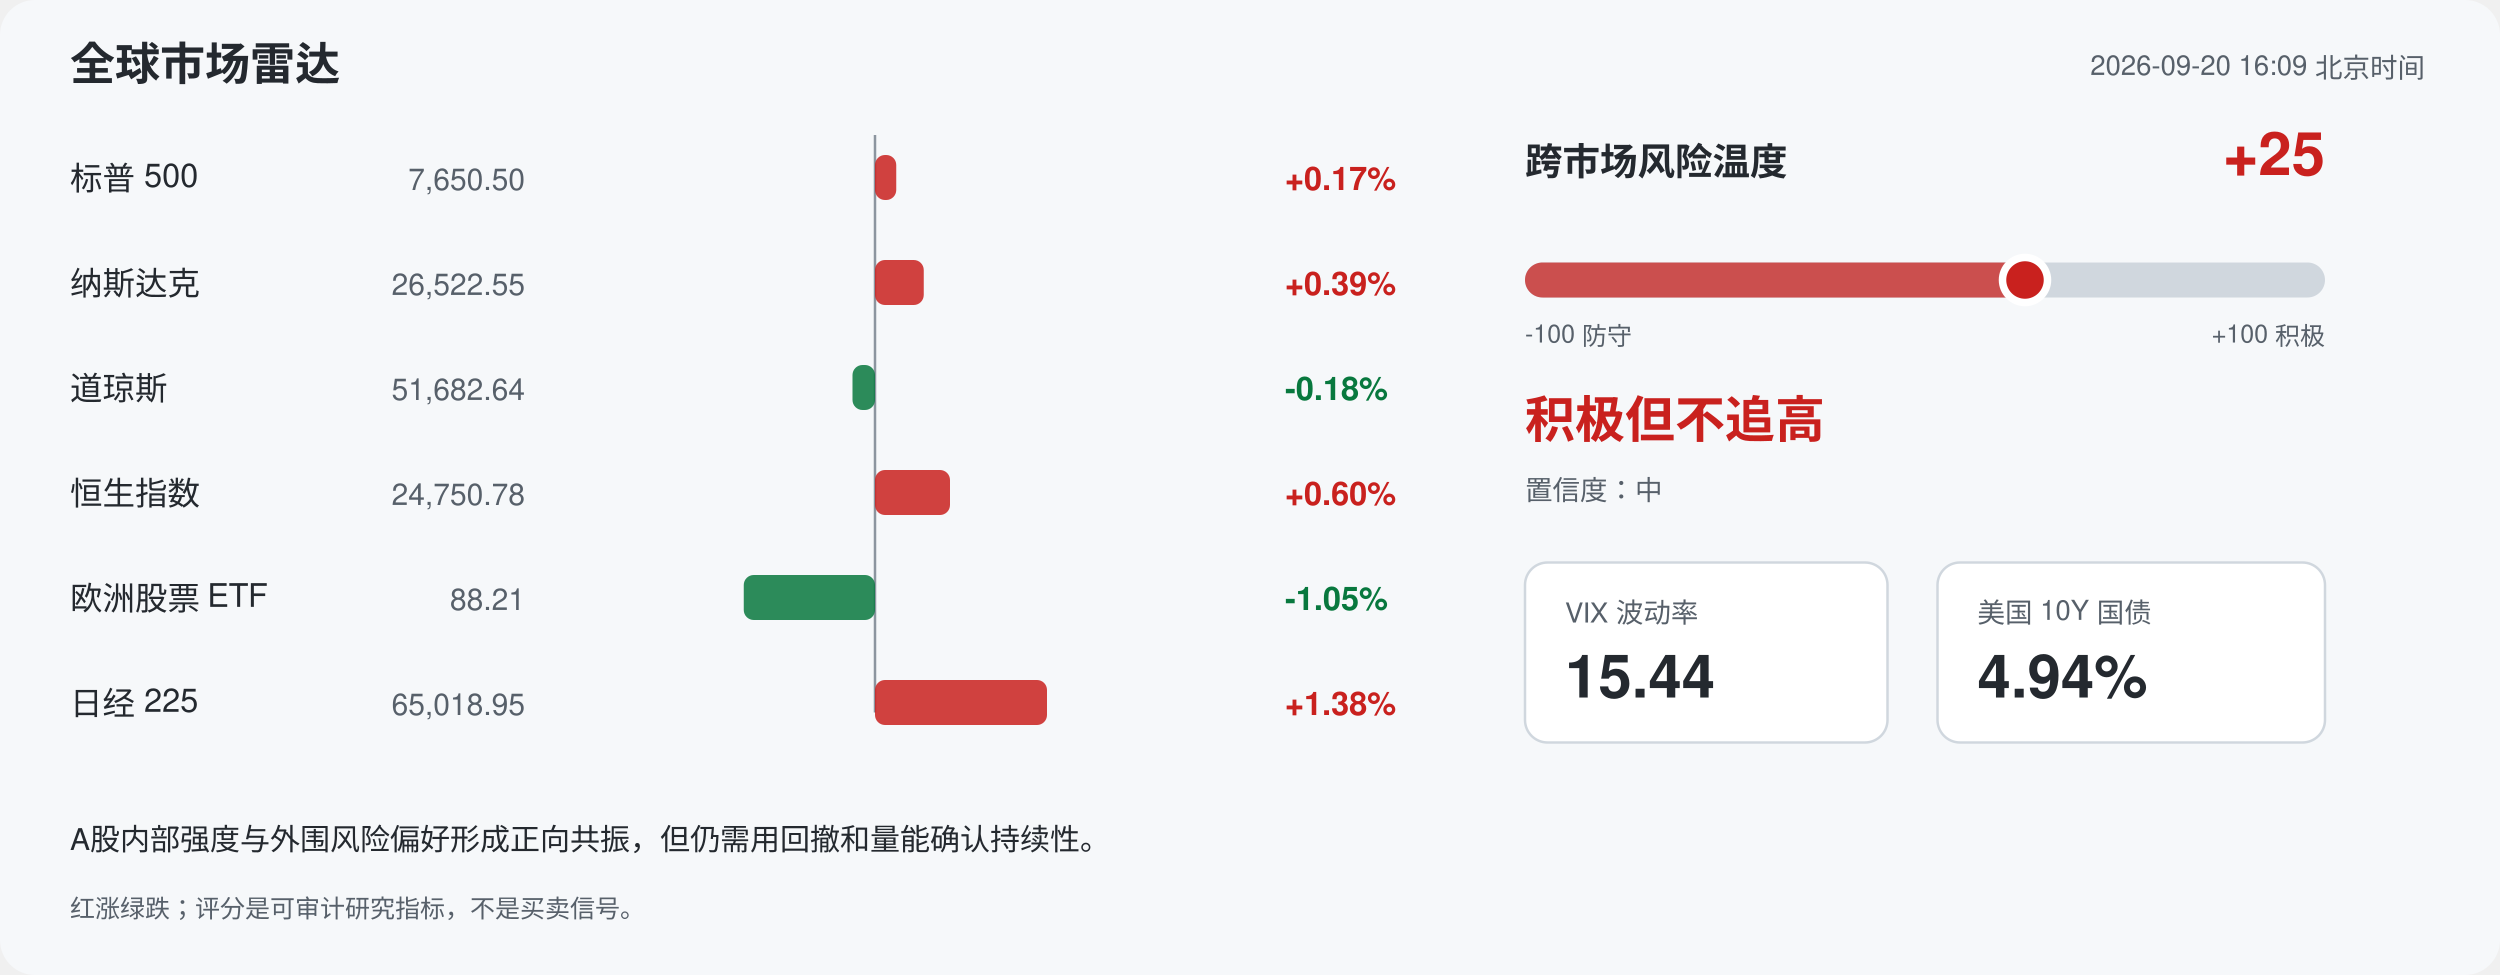
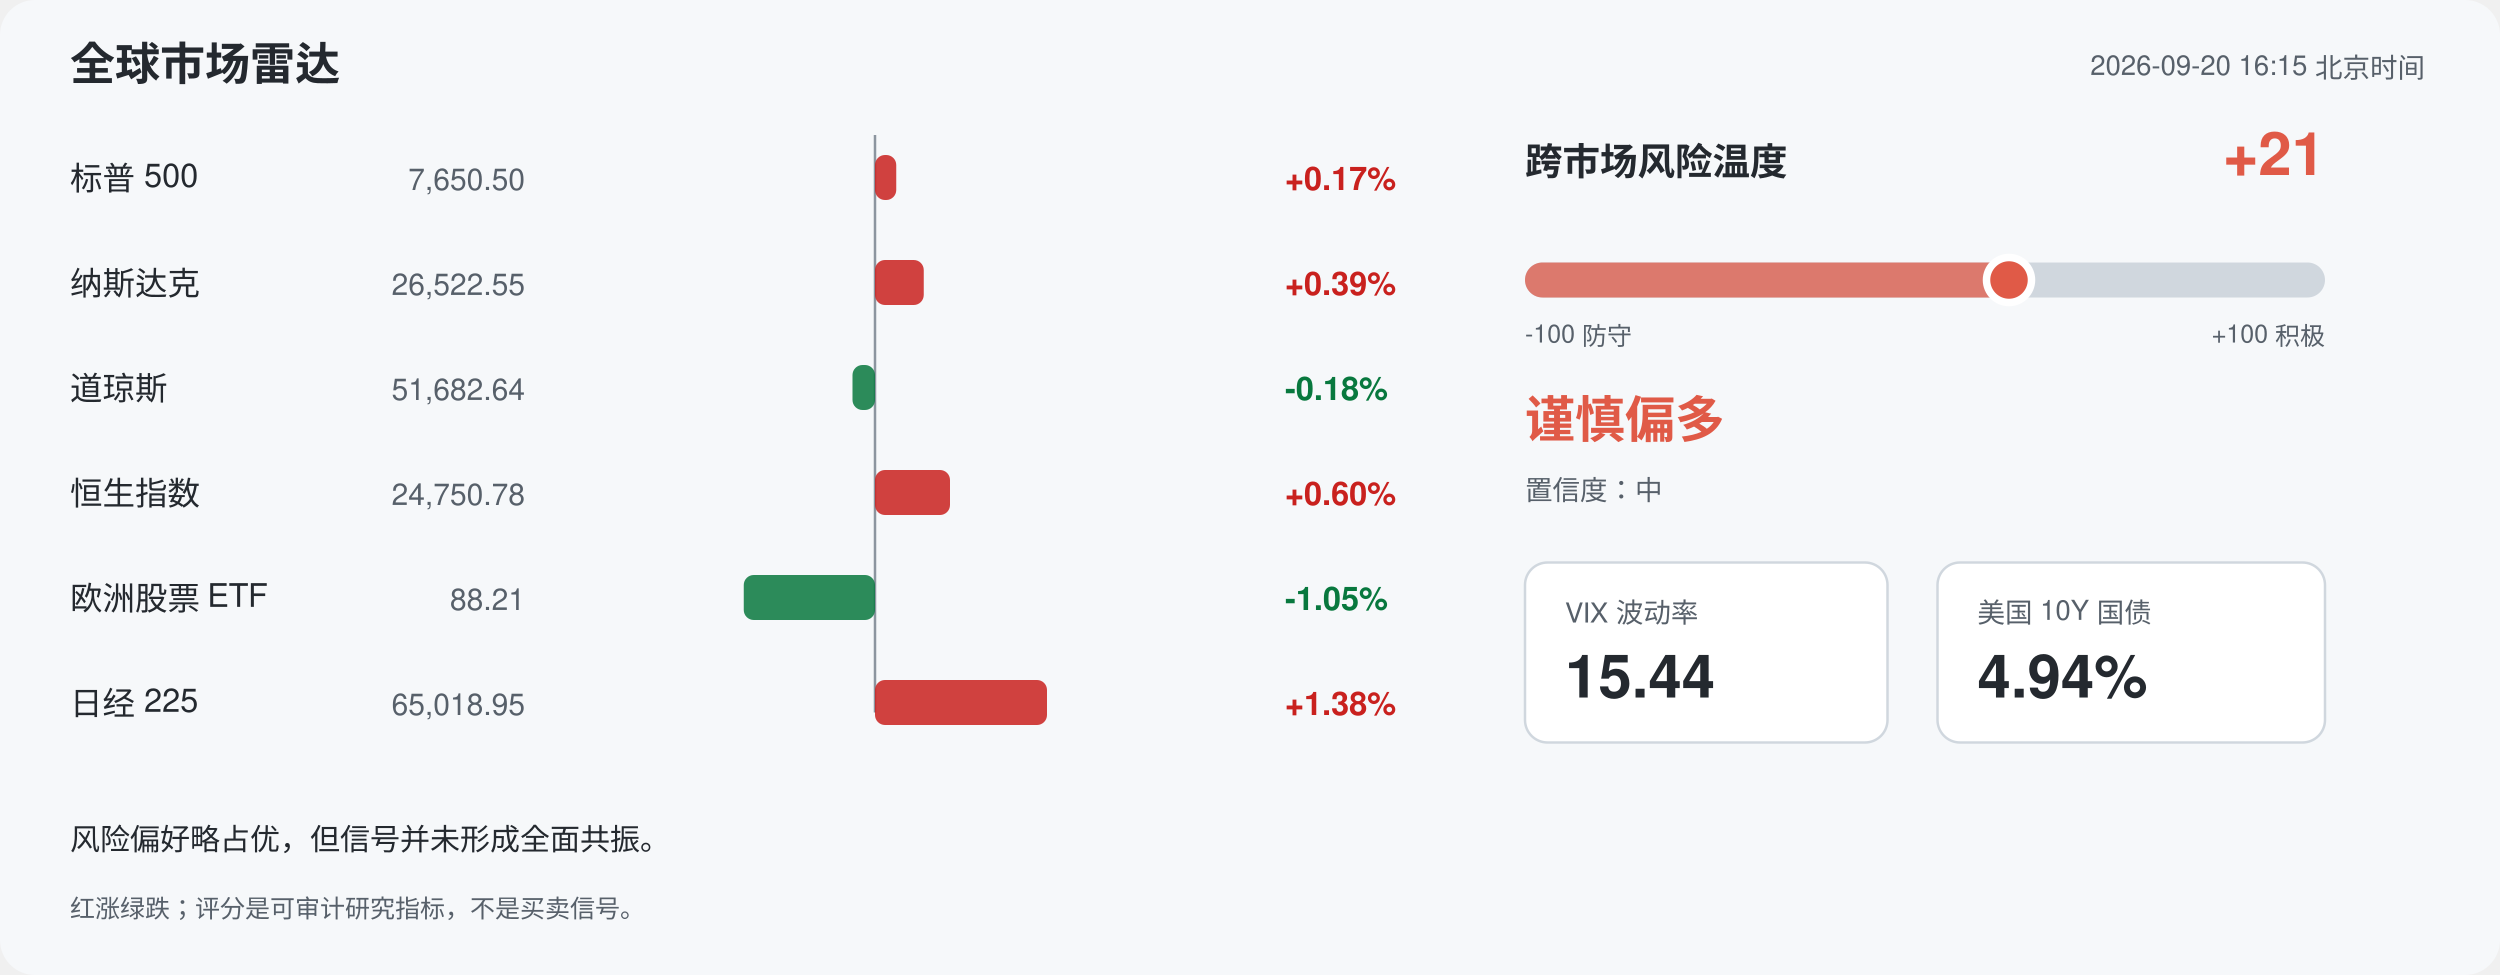
<svg xmlns="http://www.w3.org/2000/svg" width="1000" height="390" viewBox="0 0 1000 390" font-family="-apple-system,Segoe UI,Helvetica,Arial,sans-serif">
  <rect width="1000" height="390" rx="14" fill="#f6f8fa" />
  <text x="28" y="32" font-size="18" font-weight="700" fill="#24292f">全球市场雷达</text>
-   <text x="970" y="30" font-size="11" fill="#57606a" text-anchor="end">2026-09-20 16:09 北京时间</text>
+   <text x="970" y="30" font-size="11" fill="#57606a" text-anchor="end">2026-09-20 16:15 北京时间</text>
  <line x1="350" y1="54" x2="350" y2="285" stroke="#8c959f" stroke-width="1" />
  <text x="28" y="76" font-size="13" fill="#24292f">标普 500</text>
  <text x="210" y="76" font-size="12" fill="#57606a" text-anchor="end">7,650.50</text>
  <rect x="350.0" y="62" width="8.5" height="18" rx="4" fill="#c9211e" opacity="0.85" />
  <text x="514" y="76" font-size="13" font-weight="600" fill="#c9211e">+0.17%</text>
  <text x="28" y="118" font-size="13" fill="#24292f">纳斯达克</text>
  <text x="210" y="118" font-size="12" fill="#57606a" text-anchor="end">26,522.55</text>
  <rect x="350.0" y="104" width="19.5" height="18" rx="4" fill="#c9211e" opacity="0.85" />
  <text x="514" y="118" font-size="13" font-weight="600" fill="#c9211e">+0.39%</text>
  <text x="28" y="160" font-size="13" fill="#24292f">道琼斯</text>
  <text x="210" y="160" font-size="12" fill="#57606a" text-anchor="end">51,682.64</text>
  <rect x="341.0" y="146" width="9.0" height="18" rx="4" fill="#08783e" opacity="0.85" />
  <text x="514" y="160" font-size="13" font-weight="600" fill="#08783e">-0.18%</text>
  <text x="28" y="202" font-size="13" fill="#24292f">恒生指数</text>
  <text x="210" y="202" font-size="12" fill="#57606a" text-anchor="end">24,750.78</text>
  <rect x="350.0" y="188" width="30.0" height="18" rx="4" fill="#c9211e" opacity="0.85" />
  <text x="514" y="202" font-size="13" font-weight="600" fill="#c9211e">+0.60%</text>
  <text x="28" y="244" font-size="13" fill="#24292f">欧洲股票 ETF</text>
  <text x="210" y="244" font-size="12" fill="#57606a" text-anchor="end">88.21</text>
  <rect x="297.5" y="230" width="52.5" height="18" rx="4" fill="#08783e" opacity="0.85" />
  <text x="514" y="244" font-size="13" font-weight="600" fill="#08783e">-1.05%</text>
  <text x="28" y="286" font-size="13" fill="#24292f">日经 225</text>
  <text x="210" y="286" font-size="12" fill="#57606a" text-anchor="end">65,018.95</text>
  <rect x="350.0" y="272" width="68.8" height="18" rx="4" fill="#c9211e" opacity="0.85" />
  <text x="514" y="286" font-size="13" font-weight="600" fill="#c9211e">+1.38%</text>
  <text x="610" y="70" font-size="15" font-weight="700" fill="#24292f">跨市场风险温度</text>
-   <text x="930" y="70" font-size="24" font-weight="700" fill="#c9211e" text-anchor="end">+25</text>
+   <text x="930" y="70" font-size="24" font-weight="700" fill="#e05a47" text-anchor="end">+21</text>
  <rect x="610" y="105" width="320" height="14" rx="7" fill="#d0d7de" />
-   <rect x="610" y="105" width="200.0" height="14" rx="7" fill="#c9211e" opacity="0.75" />
-   <circle cx="810.0" cy="112" r="9" fill="#c9211e" stroke="#ffffff" stroke-width="3" />
+   <rect x="610" y="105" width="193.6" height="14" rx="7" fill="#e05a47" opacity="0.75" />
+   <circle cx="803.6" cy="112" r="9" fill="#e05a47" stroke="#ffffff" stroke-width="3" />
  <text x="610" y="137" font-size="10" fill="#57606a">-100 防守</text>
  <text x="930" y="137" font-size="10" fill="#57606a" text-anchor="end">+100 积极</text>
-   <text x="610" y="175" font-size="20" font-weight="700" fill="#c9211e">积极但不追高</text>
+   <text x="610" y="175" font-size="20" font-weight="700" fill="#e05a47">谨慎偏多</text>
  <text x="610" y="200" font-size="11" fill="#57606a">置信度：中</text>
  <rect x="610" y="225" width="145" height="72" rx="9" fill="#ffffff" stroke="#d0d7de" />
  <text x="626" y="249" font-size="11" fill="#57606a">VIX 波动率</text>
  <text x="626" y="279" font-size="24" font-weight="700" fill="#24292f">15.44</text>
  <rect x="775" y="225" width="155" height="72" rx="9" fill="#ffffff" stroke="#d0d7de" />
  <text x="791" y="249" font-size="11" fill="#57606a">美国 10Y 国债</text>
  <text x="791" y="279" font-size="24" font-weight="700" fill="#24292f">4.94%</text>
-   <text x="28" y="340" font-size="12" fill="#24292f">A股内部强度与外围风险偏好形成正向共振，但仍需用回撤和量能确认持续性。</text>
+   <text x="28" y="340" font-size="12" fill="#24292f">风险偏好略占优，但信号并未形成全面共振。</text>
  <text x="28" y="367" font-size="10" fill="#57606a">红涨绿跌；评分是可审计研究指标，不是买卖信号。</text>
</svg>
